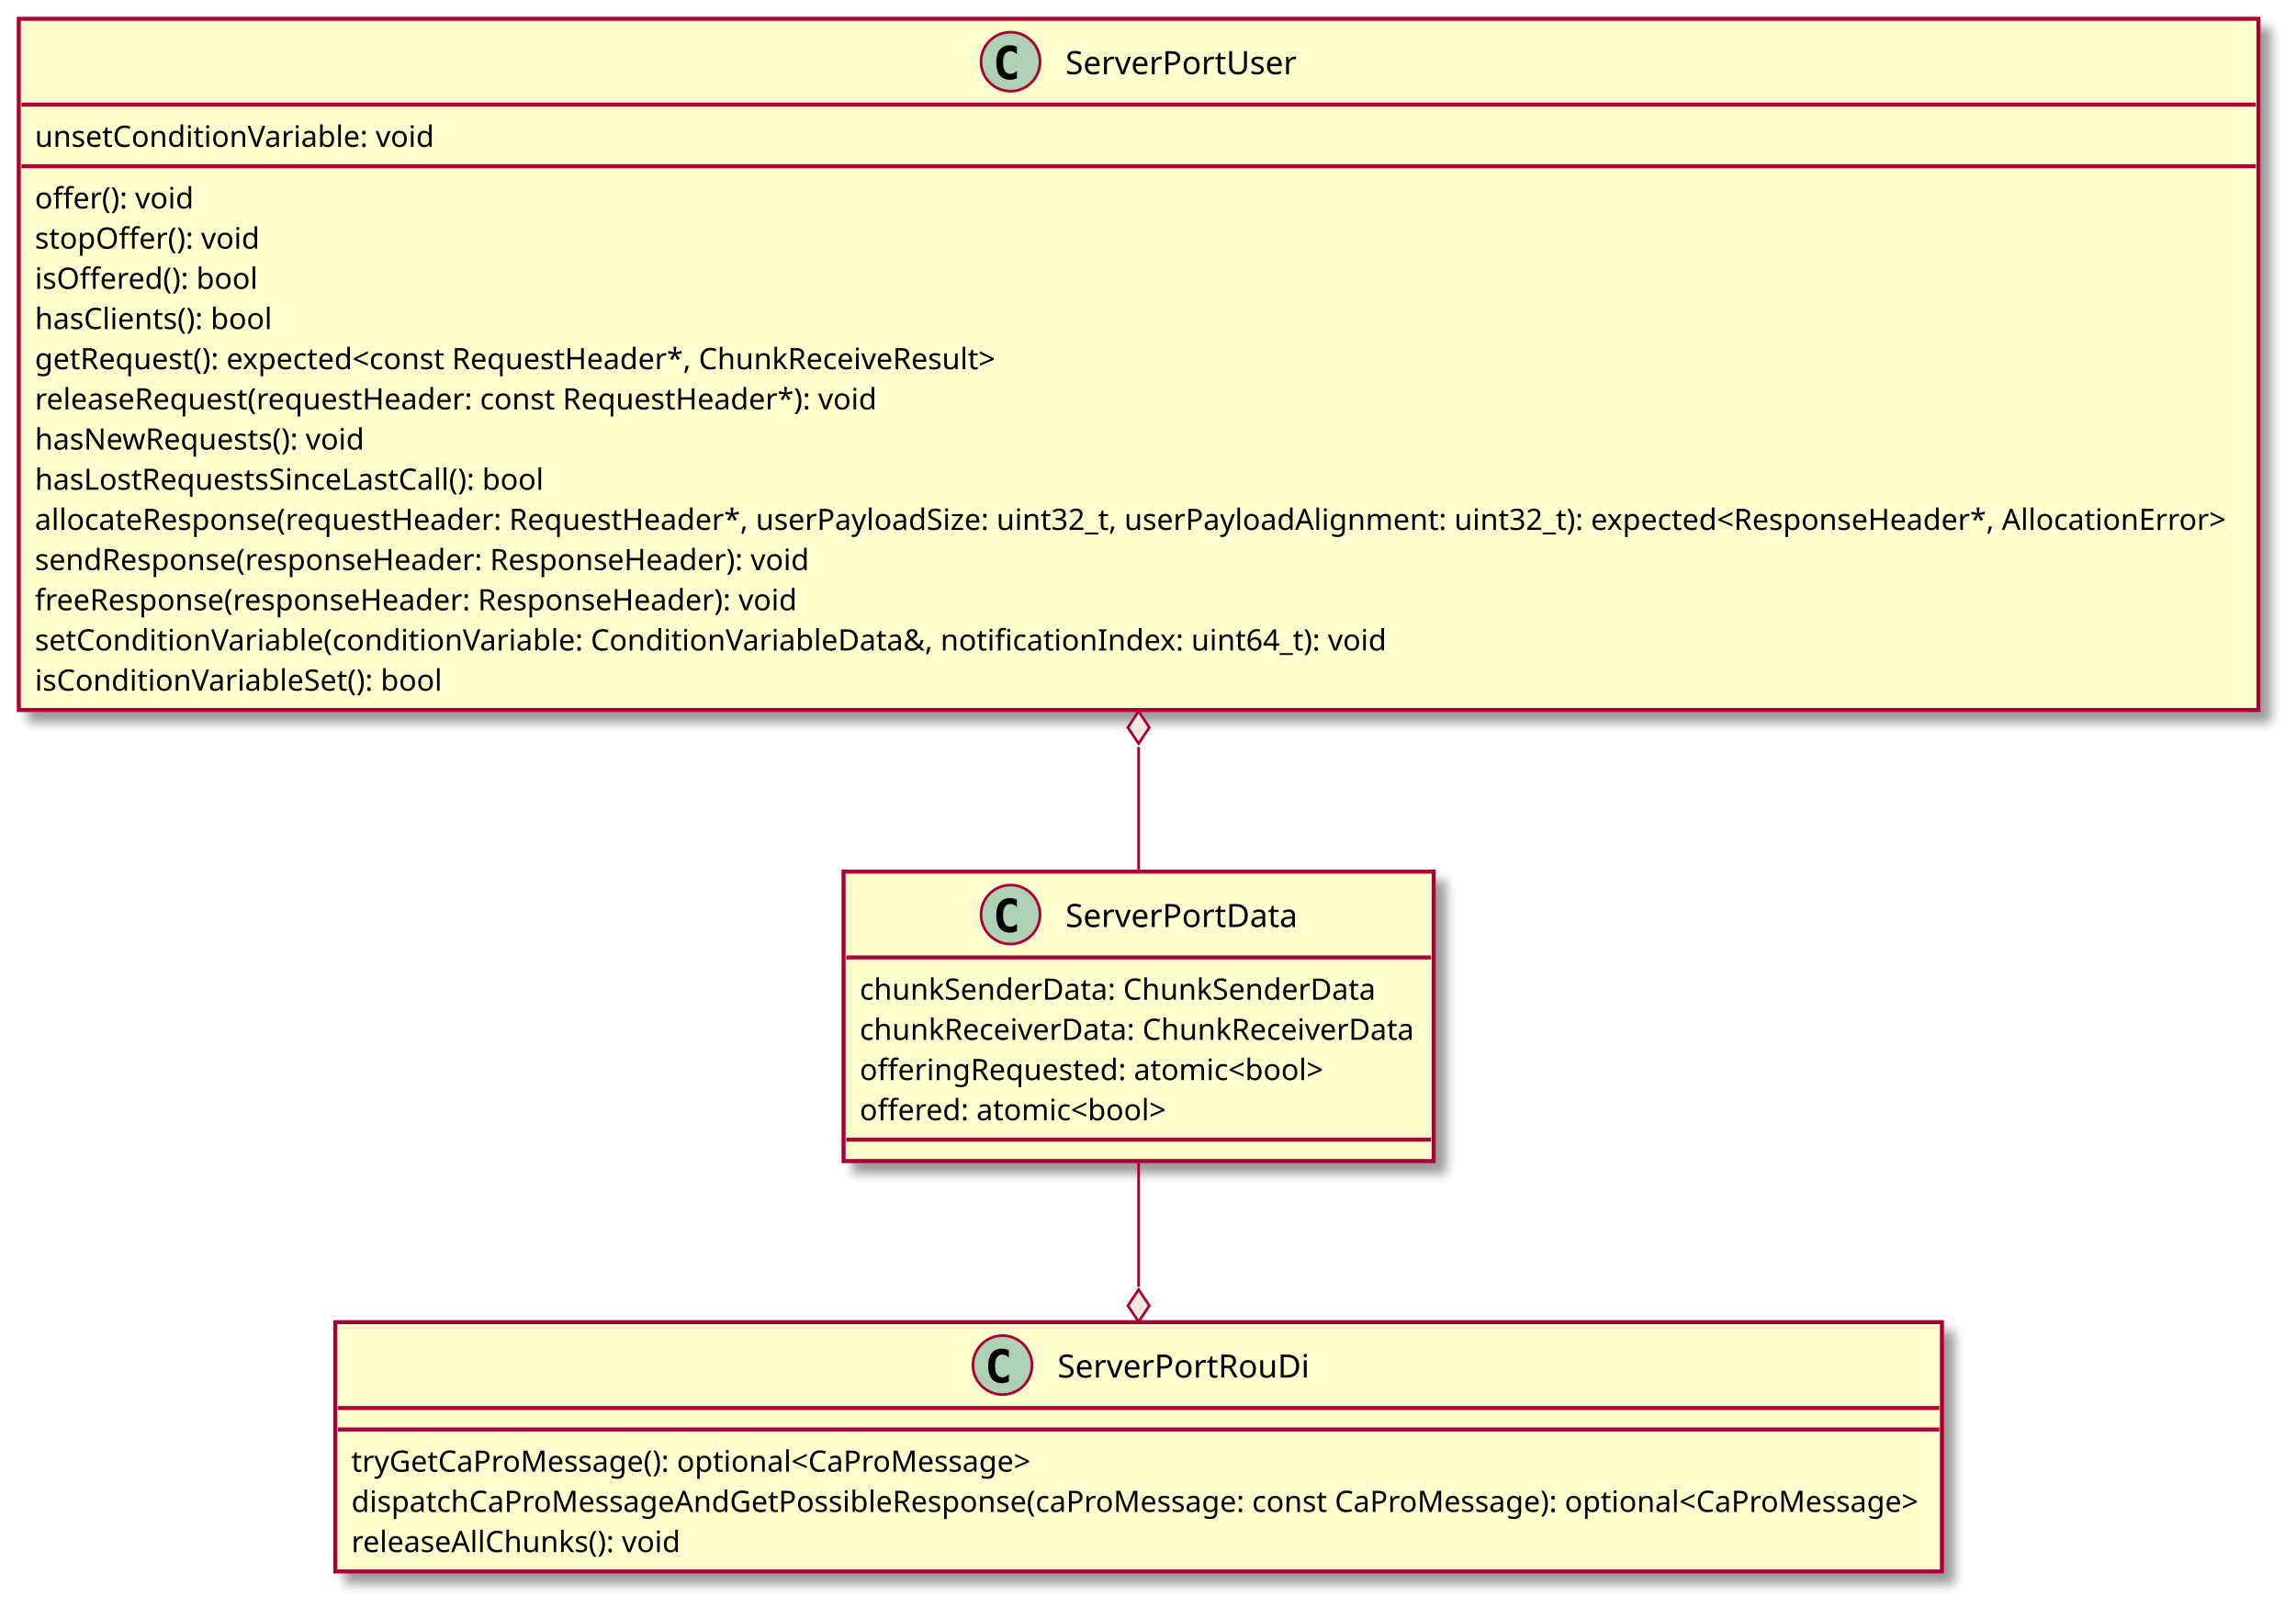
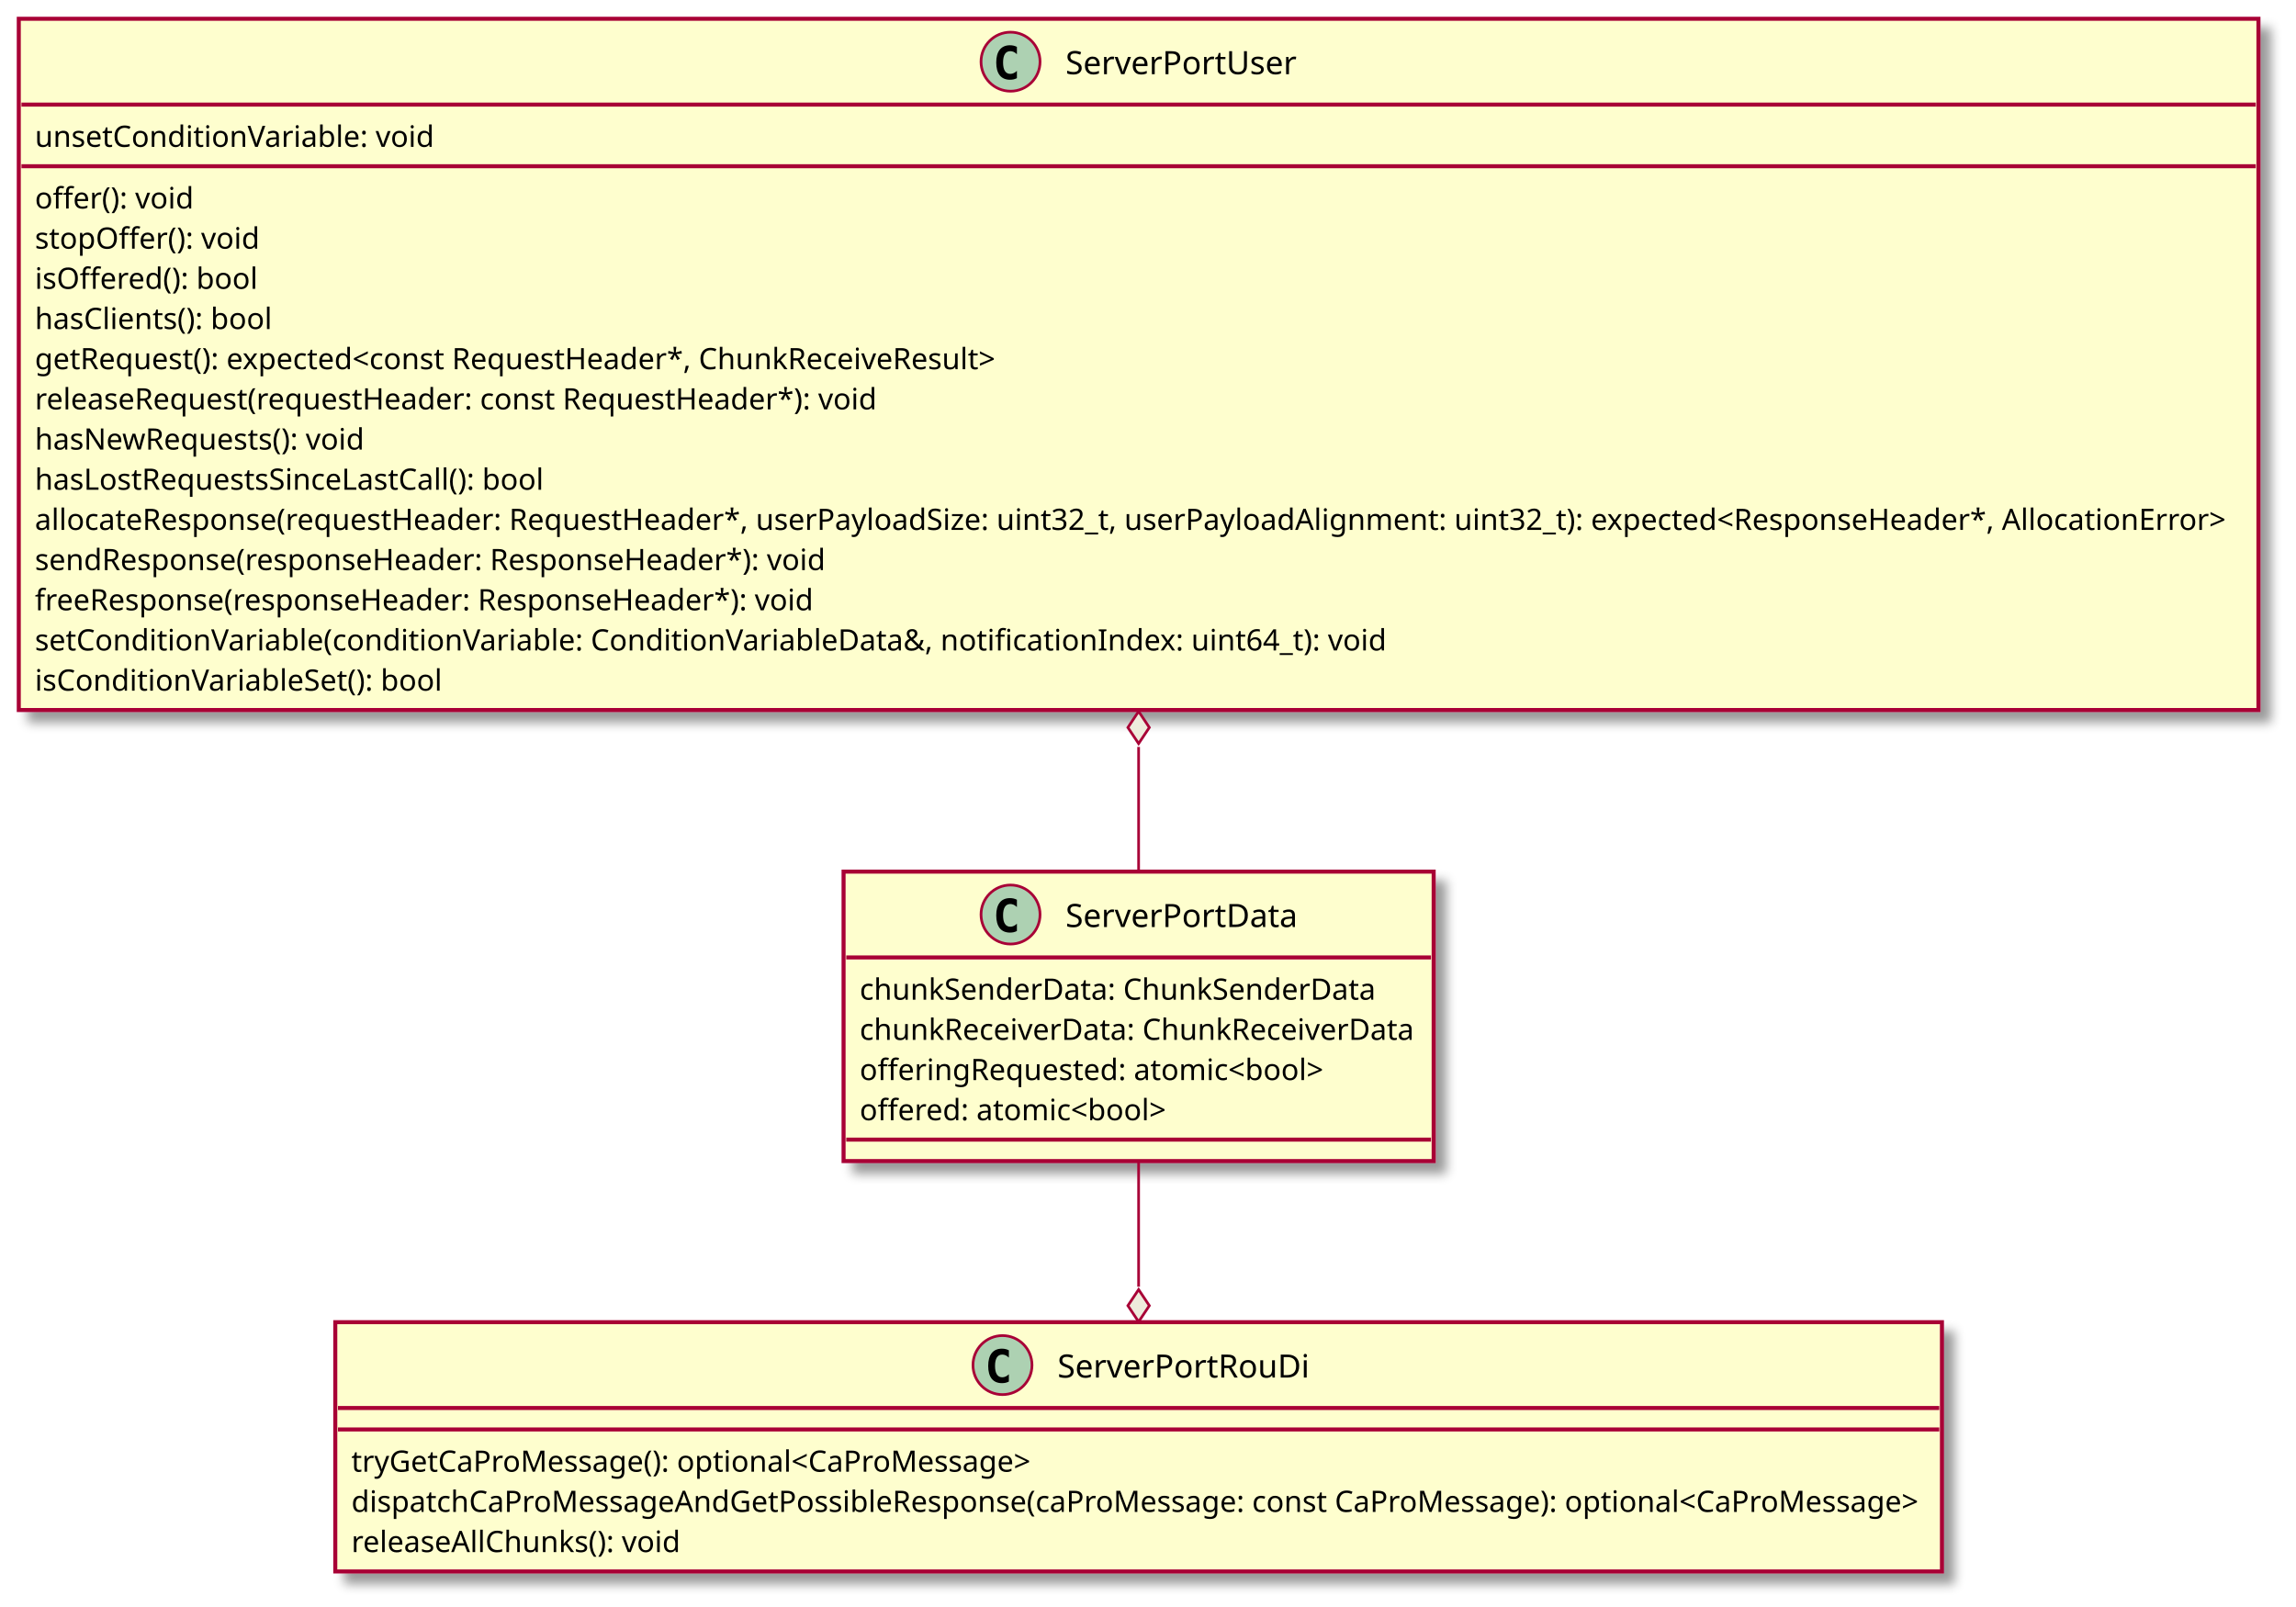
<svg xmlns="http://www.w3.org/2000/svg" contentScriptType="application/ecmascript" contentStyleType="text/css" height="599px" preserveAspectRatio="none" style="width:856px;height:599px;background:#EEEBDC;" version="1.1" viewBox="0 0 856 599" width="856px" zoomAndPan="magnify">
  <defs>
-     <filter height="300%" id="f1ju6kh2ovt44c" width="300%" x="-1" y="-1">
+     <filter height="300%" id="f165abt7lt83r6" width="300%" x="-1" y="-1">
      <feGaussianBlur result="blurOut" stdDeviation="2.0" />
      <feColorMatrix in="blurOut" result="blurOut2" type="matrix" values="0 0 0 0 0 0 0 0 0 0 0 0 0 0 0 0 0 0 .4 0" />
      <feOffset dx="4.0" dy="4.0" in="blurOut2" result="blurOut3" />
      <feBlend in="SourceGraphic" in2="blurOut3" mode="normal" />
    </filter>
  </defs>
  <g>
-     <rect codeLine="3" fill="#FEFECE" filter="url(#f1ju6kh2ovt44c)" height="107.928" id="ServerPortData" style="stroke:#A80036;stroke-width:1.5;" width="220" x="314.5" y="325" />
+     <rect codeLine="3" fill="#FEFECE" filter="url(#f165abt7lt83r6)" height="107.928" id="ServerPortData" style="stroke:#A80036;stroke-width:1.5;" width="220" x="314.5" y="325" />
    <ellipse cx="376.75" cy="341" fill="#ADD1B2" rx="11" ry="11" style="stroke:#A80036;stroke-width:1.0;" />
    <path d="M376.547,347.734 Q374.062,347.734 372.734,346.094 Q371.422,344.422 371.422,341.312 Q371.422,338.188 372.734,336.531 Q374.062,334.875 376.547,334.875 Q377.266,334.875 377.922,335.031 Q378.562,335.188 379.125,335.484 L379.125,338.203 Q378.766,337.859 378.469,337.672 Q378.172,337.469 377.906,337.344 Q377.594,337.203 377.281,337.141 Q376.984,337.078 376.672,337.078 Q375.344,337.078 374.656,338.141 Q373.969,339.234 373.969,341.312 Q373.969,343.406 374.656,344.469 Q375.344,345.547 376.672,345.547 Q377.312,345.547 377.906,345.266 Q378.203,345.141 378.484,344.953 Q378.781,344.75 379.125,344.422 L379.125,347.141 Q378.547,347.438 377.906,347.594 Q377.281,347.734 376.547,347.734 Z " fill="#000000" />
    <text fill="#000000" font-family="sans-serif" font-size="12" lengthAdjust="spacing" textLength="87" x="397.25" y="345.656">ServerPortData</text>
    <line style="stroke:#A80036;stroke-width:1.5;" x1="315.5" x2="533.5" y1="357" y2="357" />
    <text fill="#000000" font-family="sans-serif" font-size="11" lengthAdjust="spacing" textLength="194" x="320.5" y="372.759">chunkSenderData: ChunkSenderData</text>
    <text fill="#000000" font-family="sans-serif" font-size="11" lengthAdjust="spacing" textLength="208" x="320.5" y="387.741">chunkReceiverData: ChunkReceiverData</text>
    <text fill="#000000" font-family="sans-serif" font-size="11" lengthAdjust="spacing" textLength="175" x="320.5" y="402.723">offeringRequested: atomic&lt;bool&gt;</text>
    <text fill="#000000" font-family="sans-serif" font-size="11" lengthAdjust="spacing" textLength="116" x="320.5" y="417.705">offered: atomic&lt;bool&gt;</text>
    <line style="stroke:#A80036;stroke-width:1.5;" x1="315.5" x2="533.5" y1="424.928" y2="424.928" />
-     <rect codeLine="10" fill="#FEFECE" filter="url(#f1ju6kh2ovt44c)" height="257.746" id="ServerPortUser" style="stroke:#A80036;stroke-width:1.5;" width="835" x="7" y="7" />
+     <rect codeLine="10" fill="#FEFECE" filter="url(#f165abt7lt83r6)" height="257.746" id="ServerPortUser" style="stroke:#A80036;stroke-width:1.5;" width="835" x="7" y="7" />
    <ellipse cx="376.75" cy="23" fill="#ADD1B2" rx="11" ry="11" style="stroke:#A80036;stroke-width:1.0;" />
    <path d="M376.547,29.734 Q374.062,29.734 372.734,28.094 Q371.422,26.422 371.422,23.312 Q371.422,20.188 372.734,18.531 Q374.062,16.875 376.547,16.875 Q377.266,16.875 377.922,17.031 Q378.562,17.188 379.125,17.484 L379.125,20.203 Q378.766,19.859 378.469,19.672 Q378.172,19.469 377.906,19.344 Q377.594,19.203 377.281,19.141 Q376.984,19.078 376.672,19.078 Q375.344,19.078 374.656,20.141 Q373.969,21.234 373.969,23.312 Q373.969,25.406 374.656,26.469 Q375.344,27.547 376.672,27.547 Q377.312,27.547 377.906,27.266 Q378.203,27.141 378.484,26.953 Q378.781,26.75 379.125,26.422 L379.125,29.141 Q378.547,29.438 377.906,29.594 Q377.281,29.734 376.547,29.734 Z " fill="#000000" />
    <text fill="#000000" font-family="sans-serif" font-size="12" lengthAdjust="spacing" textLength="87" x="397.25" y="27.656">ServerPortUser</text>
    <line style="stroke:#A80036;stroke-width:1.5;" x1="8" x2="841" y1="39" y2="39" />
    <text fill="#000000" font-family="sans-serif" font-size="11" lengthAdjust="spacing" textLength="153" x="13" y="54.759">unsetConditionVariable: void</text>
    <line style="stroke:#A80036;stroke-width:1.5;" x1="8" x2="841" y1="61.982" y2="61.982" />
    <text fill="#000000" font-family="sans-serif" font-size="11" lengthAdjust="spacing" textLength="61" x="13" y="77.741">offer(): void</text>
    <text fill="#000000" font-family="sans-serif" font-size="11" lengthAdjust="spacing" textLength="86" x="13" y="92.723">stopOffer(): void</text>
    <text fill="#000000" font-family="sans-serif" font-size="11" lengthAdjust="spacing" textLength="85" x="13" y="107.705">isOffered(): bool</text>
    <text fill="#000000" font-family="sans-serif" font-size="11" lengthAdjust="spacing" textLength="89" x="13" y="122.686">hasClients(): bool</text>
    <text fill="#000000" font-family="sans-serif" font-size="11" lengthAdjust="spacing" textLength="358" x="13" y="137.668">getRequest(): expected&lt;const RequestHeader*, ChunkReceiveResult&gt;</text>
    <text fill="#000000" font-family="sans-serif" font-size="11" lengthAdjust="spacing" textLength="315" x="13" y="152.65">releaseRequest(requestHeader: const RequestHeader*): void</text>
    <text fill="#000000" font-family="sans-serif" font-size="11" lengthAdjust="spacing" textLength="123" x="13" y="167.632">hasNewRequests(): void</text>
    <text fill="#000000" font-family="sans-serif" font-size="11" lengthAdjust="spacing" textLength="190" x="13" y="182.614">hasLostRequestsSinceLastCall(): bool</text>
    <text fill="#000000" font-family="sans-serif" font-size="11" lengthAdjust="spacing" textLength="823" x="13" y="197.596">allocateResponse(requestHeader: RequestHeader*, userPayloadSize: uint32_t, userPayloadAlignment: uint32_t): expected&lt;ResponseHeader*, AllocationError&gt;</text>
-     <text fill="#000000" font-family="sans-serif" font-size="11" lengthAdjust="spacing" textLength="290" x="13" y="212.578">sendResponse(responseHeader: ResponseHeader): void</text>
-     <text fill="#000000" font-family="sans-serif" font-size="11" lengthAdjust="spacing" textLength="286" x="13" y="227.56">freeResponse(responseHeader: ResponseHeader): void</text>
+     <text fill="#000000" font-family="sans-serif" font-size="11" lengthAdjust="spacing" textLength="296" x="13" y="212.578">sendResponse(responseHeader: ResponseHeader*): void</text>
+     <text fill="#000000" font-family="sans-serif" font-size="11" lengthAdjust="spacing" textLength="292" x="13" y="227.56">freeResponse(responseHeader: ResponseHeader*): void</text>
    <text fill="#000000" font-family="sans-serif" font-size="11" lengthAdjust="spacing" textLength="515" x="13" y="242.542">setConditionVariable(conditionVariable: ConditionVariableData&amp;, notificationIndex: uint64_t): void</text>
    <text fill="#000000" font-family="sans-serif" font-size="11" lengthAdjust="spacing" textLength="155" x="13" y="257.524">isConditionVariableSet(): bool</text>
-     <rect codeLine="27" fill="#FEFECE" filter="url(#f1ju6kh2ovt44c)" height="92.946" id="ServerPortRouDi" style="stroke:#A80036;stroke-width:1.5;" width="599" x="125" y="493" />
+     <rect codeLine="27" fill="#FEFECE" filter="url(#f165abt7lt83r6)" height="92.946" id="ServerPortRouDi" style="stroke:#A80036;stroke-width:1.5;" width="599" x="125" y="493" />
    <ellipse cx="373.75" cy="509" fill="#ADD1B2" rx="11" ry="11" style="stroke:#A80036;stroke-width:1.0;" />
    <path d="M373.547,515.734 Q371.062,515.734 369.734,514.094 Q368.422,512.422 368.422,509.312 Q368.422,506.188 369.734,504.531 Q371.062,502.875 373.547,502.875 Q374.266,502.875 374.922,503.031 Q375.562,503.188 376.125,503.484 L376.125,506.203 Q375.766,505.859 375.469,505.672 Q375.172,505.469 374.906,505.344 Q374.594,505.203 374.281,505.141 Q373.984,505.078 373.672,505.078 Q372.344,505.078 371.656,506.141 Q370.969,507.234 370.969,509.312 Q370.969,511.406 371.656,512.469 Q372.344,513.547 373.672,513.547 Q374.312,513.547 374.906,513.266 Q375.203,513.141 375.484,512.953 Q375.781,512.75 376.125,512.422 L376.125,515.141 Q375.547,515.438 374.906,515.594 Q374.281,515.734 373.547,515.734 Z " fill="#000000" />
    <text fill="#000000" font-family="sans-serif" font-size="12" lengthAdjust="spacing" textLength="93" x="394.25" y="513.656">ServerPortRouDi</text>
    <line style="stroke:#A80036;stroke-width:1.5;" x1="126" x2="723" y1="525" y2="525" />
    <line style="stroke:#A80036;stroke-width:1.5;" x1="126" x2="723" y1="533" y2="533" />
    <text fill="#000000" font-family="sans-serif" font-size="11" lengthAdjust="spacing" textLength="255" x="131" y="548.759">tryGetCaProMessage(): optional&lt;CaProMessage&gt;</text>
    <text fill="#000000" font-family="sans-serif" font-size="11" lengthAdjust="spacing" textLength="587" x="131" y="563.741">dispatchCaProMessageAndGetPossibleResponse(caProMessage: const CaProMessage): optional&lt;CaProMessage&gt;</text>
    <text fill="#000000" font-family="sans-serif" font-size="11" lengthAdjust="spacing" textLength="124" x="131" y="578.723">releaseAllChunks(): void</text>
    <path codeLine="33" d="M424.5,278.5 C424.5,294.89 424.5,310.75 424.5,324.8 " fill="none" id="ServerPortUser-backto-ServerPortData" style="stroke:#A80036;stroke-width:1.0;" />
    <polygon fill="#EEEBDC" points="424.5,265.26,420.5,271.26,424.5,277.26,428.5,271.26,424.5,265.26" style="stroke:#A80036;stroke-width:1.0;" />
    <path codeLine="34" d="M424.5,433.22 C424.5,448.17 424.5,464.52 424.5,479.78 " fill="none" id="ServerPortData-to-ServerPortRouDi" style="stroke:#A80036;stroke-width:1.0;" />
    <polygon fill="#EEEBDC" points="424.5,492.84,428.5,486.84,424.5,480.84,420.5,486.84,424.5,492.84" style="stroke:#A80036;stroke-width:1.0;" />
  </g>
</svg>
